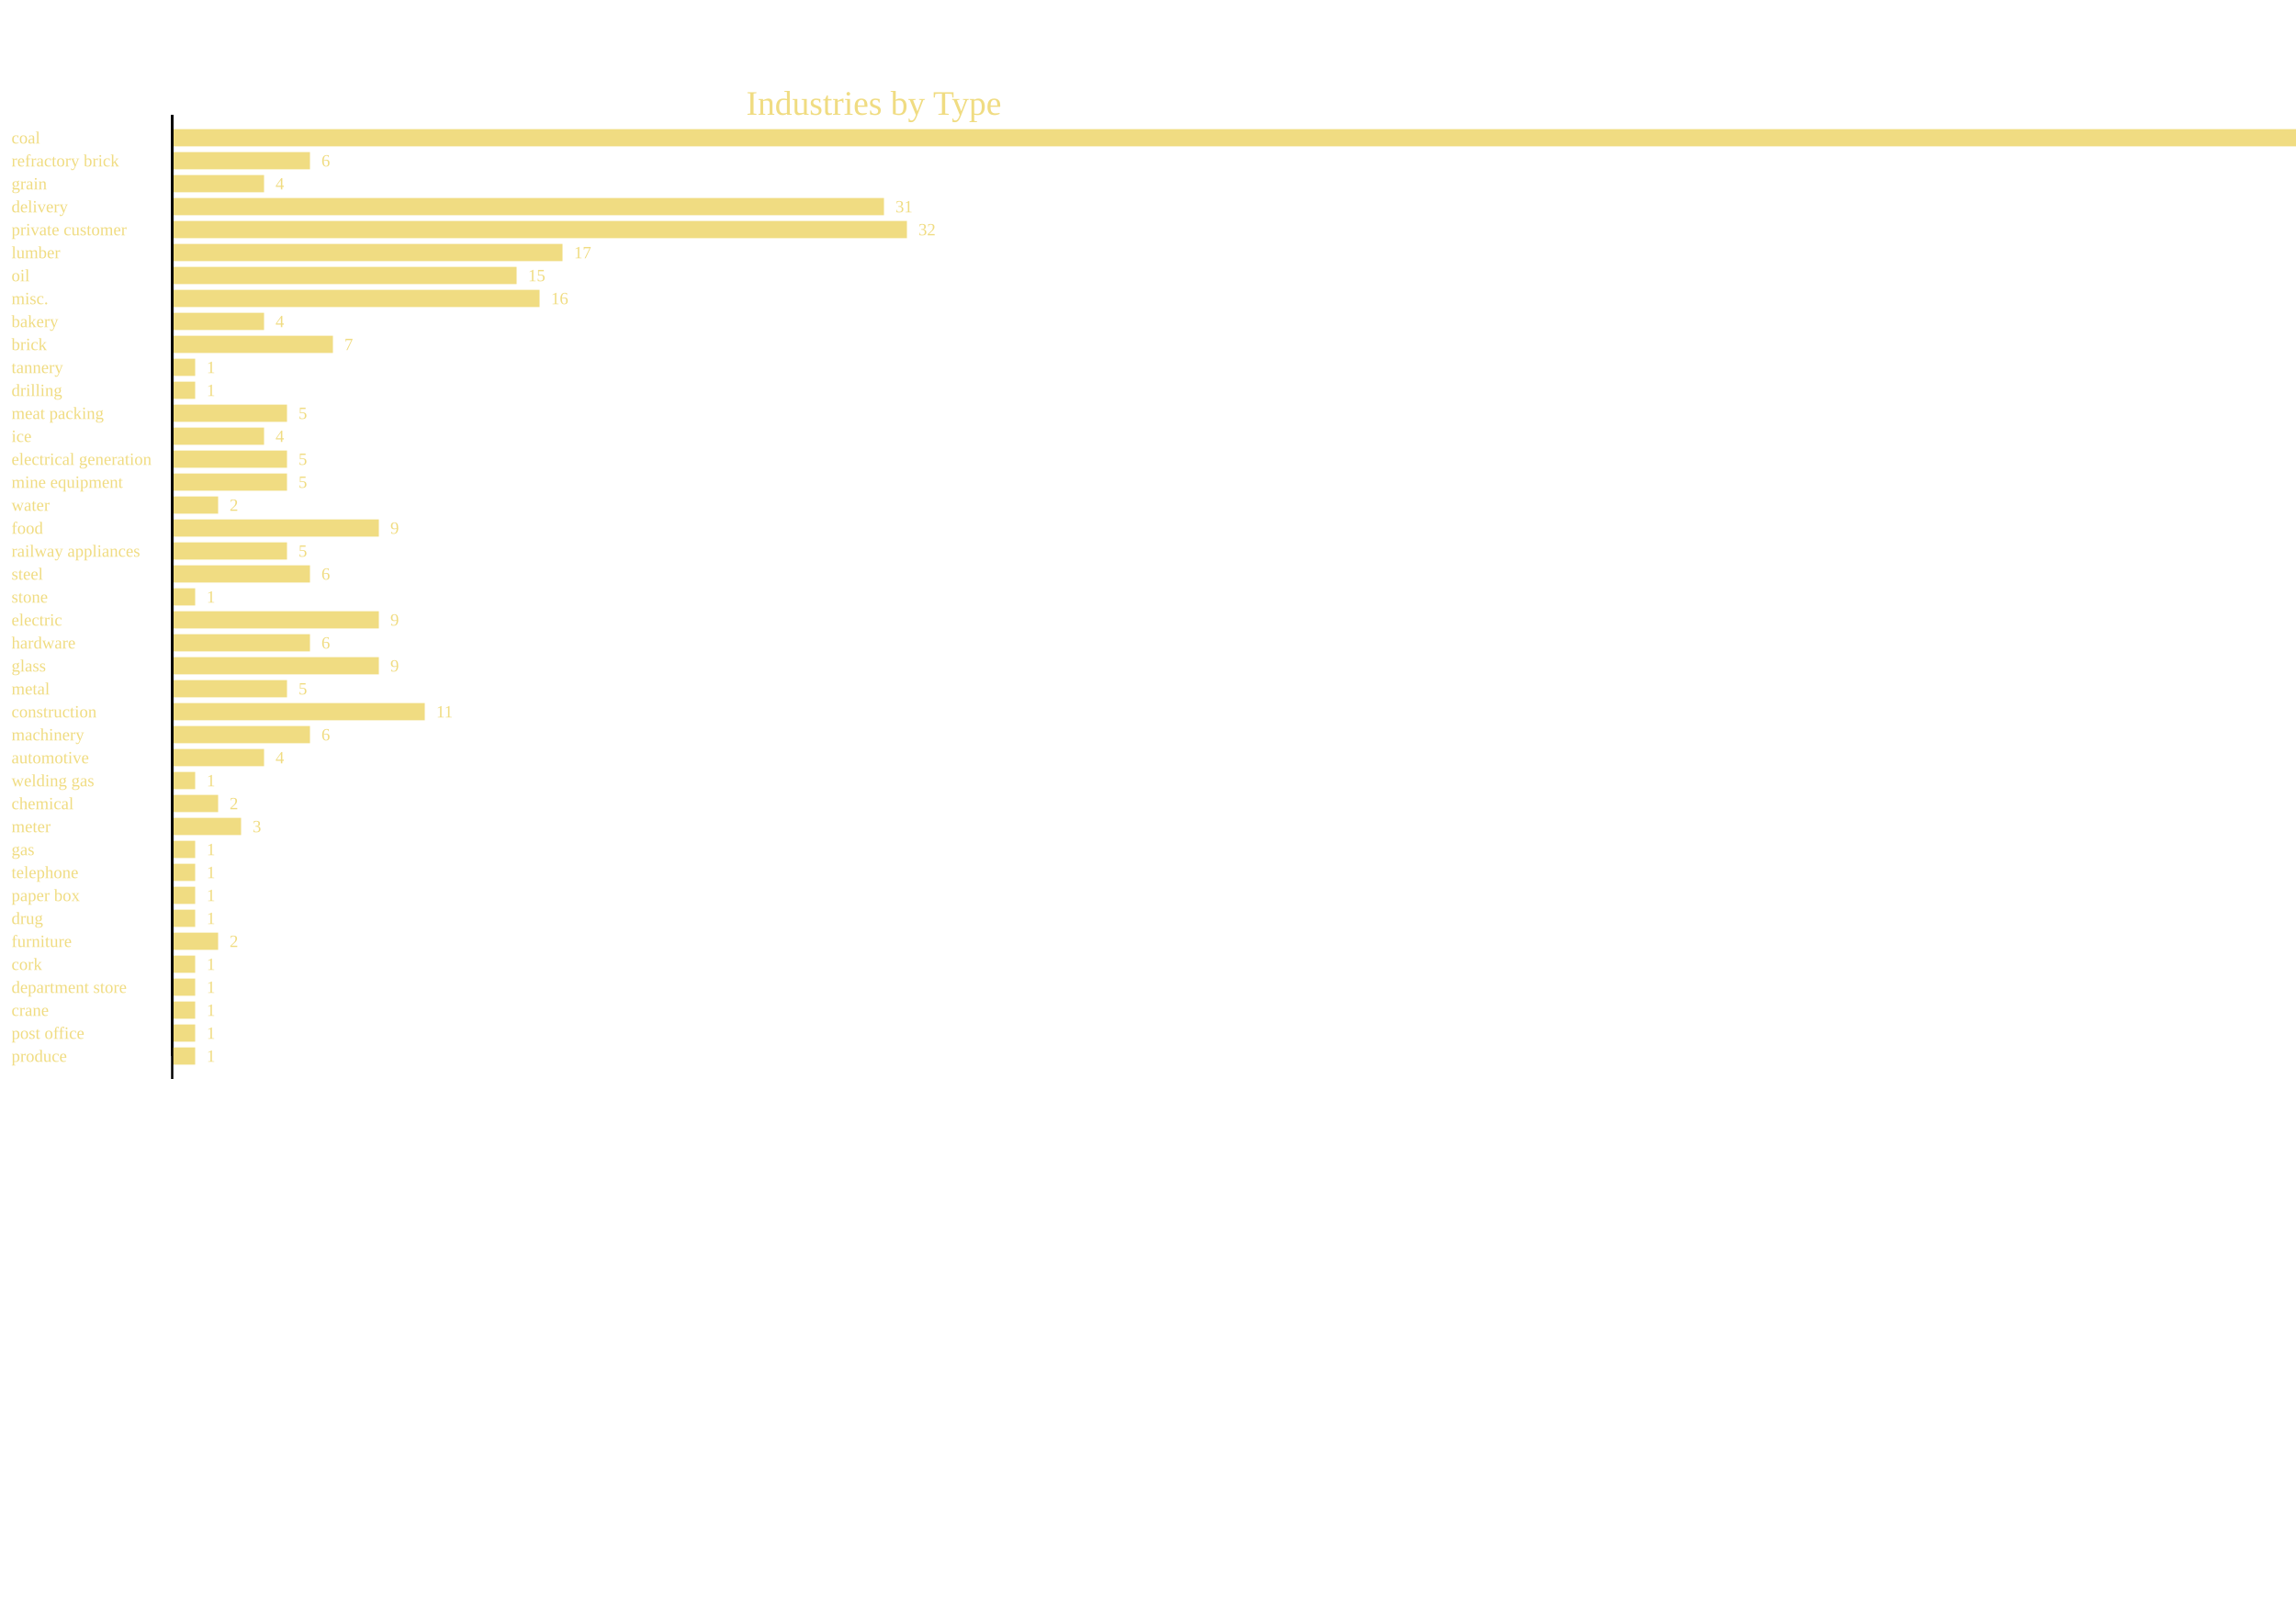
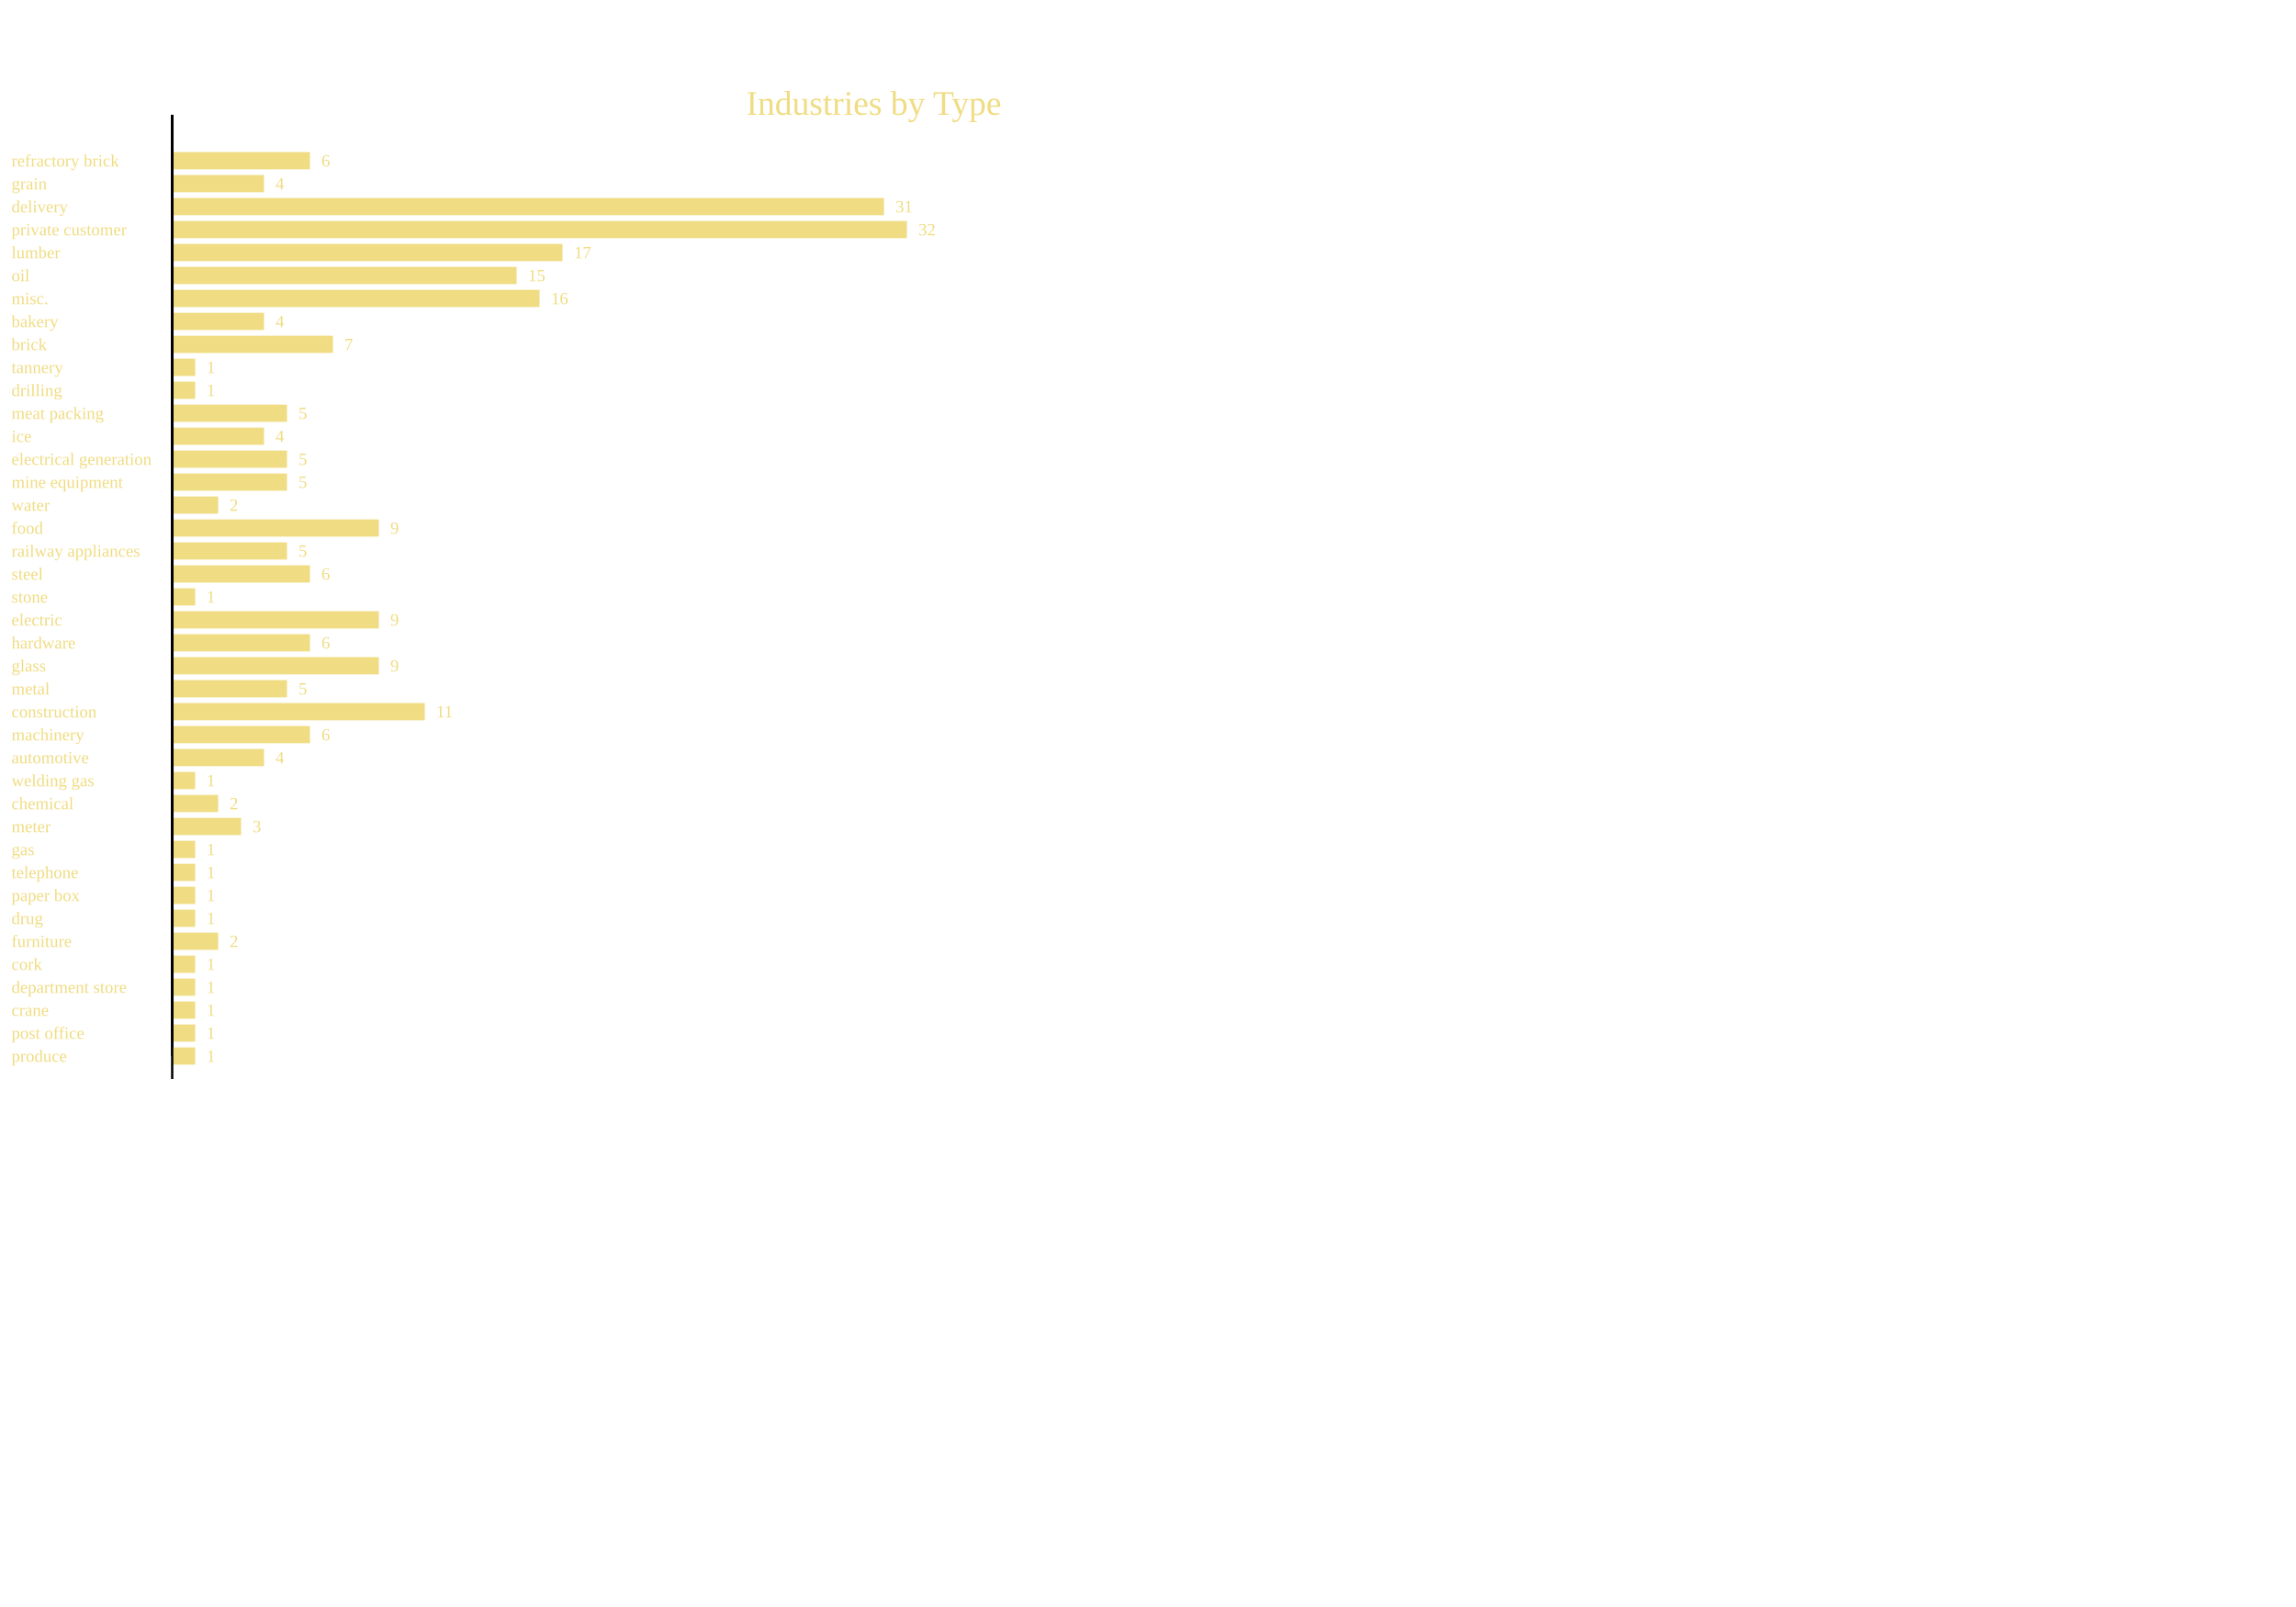
<svg xmlns="http://www.w3.org/2000/svg" viewBox="0 0 2000 1400">
  <g alignment-baseline="baseline" />
  <g transform="translate(150,100)">
    <g>
      <text x="500" y="0" font-size="30px" fill="#f0dc82">Industries by Type</text>
    </g>
    <g>
      <g>
        <g>
-           <text x="-140" y="25" font-size="15px" fill="#f0dc82">coal</text>
-           <line x1="0" y1="20" x2="4100" y2="20" stroke="#f0dc82" stroke-width="15" />
-           <text x="4110" y="25" font-size="15px" fill="#f0dc82">205</text>
-           <line x1="0" y1="0" x2="0" y2="40" stroke="black" stroke-width="2" />
-         </g>
-         <g>
          <text x="-140" y="45" font-size="15px" fill="#f0dc82">refractory brick</text>
          <line x1="0" y1="40" x2="120" y2="40" stroke="#f0dc82" stroke-width="15" />
          <text x="130" y="45" font-size="15px" fill="#f0dc82">6</text>
          <line x1="0" y1="0" x2="0" y2="60" stroke="black" stroke-width="2" />
        </g>
        <g>
          <text x="-140" y="65" font-size="15px" fill="#f0dc82">grain</text>
          <line x1="0" y1="60" x2="80" y2="60" stroke="#f0dc82" stroke-width="15" />
          <text x="90" y="65" font-size="15px" fill="#f0dc82">4</text>
          <line x1="0" y1="0" x2="0" y2="80" stroke="black" stroke-width="2" />
        </g>
        <g>
          <text x="-140" y="85" font-size="15px" fill="#f0dc82">delivery</text>
          <line x1="0" y1="80" x2="620" y2="80" stroke="#f0dc82" stroke-width="15" />
          <text x="630" y="85" font-size="15px" fill="#f0dc82">31</text>
          <line x1="0" y1="0" x2="0" y2="100" stroke="black" stroke-width="2" />
        </g>
        <g>
          <text x="-140" y="105" font-size="15px" fill="#f0dc82">private customer</text>
          <line x1="0" y1="100" x2="640" y2="100" stroke="#f0dc82" stroke-width="15" />
          <text x="650" y="105" font-size="15px" fill="#f0dc82">32</text>
          <line x1="0" y1="0" x2="0" y2="120" stroke="black" stroke-width="2" />
        </g>
        <g>
          <text x="-140" y="125" font-size="15px" fill="#f0dc82">lumber</text>
          <line x1="0" y1="120" x2="340" y2="120" stroke="#f0dc82" stroke-width="15" />
          <text x="350" y="125" font-size="15px" fill="#f0dc82">17</text>
          <line x1="0" y1="0" x2="0" y2="140" stroke="black" stroke-width="2" />
        </g>
        <g>
          <text x="-140" y="145" font-size="15px" fill="#f0dc82">oil</text>
          <line x1="0" y1="140" x2="300" y2="140" stroke="#f0dc82" stroke-width="15" />
          <text x="310" y="145" font-size="15px" fill="#f0dc82">15</text>
          <line x1="0" y1="0" x2="0" y2="160" stroke="black" stroke-width="2" />
        </g>
        <g>
          <text x="-140" y="165" font-size="15px" fill="#f0dc82">misc.</text>
          <line x1="0" y1="160" x2="320" y2="160" stroke="#f0dc82" stroke-width="15" />
          <text x="330" y="165" font-size="15px" fill="#f0dc82">16</text>
          <line x1="0" y1="0" x2="0" y2="180" stroke="black" stroke-width="2" />
        </g>
        <g>
          <text x="-140" y="185" font-size="15px" fill="#f0dc82">bakery</text>
          <line x1="0" y1="180" x2="80" y2="180" stroke="#f0dc82" stroke-width="15" />
          <text x="90" y="185" font-size="15px" fill="#f0dc82">4</text>
          <line x1="0" y1="0" x2="0" y2="200" stroke="black" stroke-width="2" />
        </g>
        <g>
          <text x="-140" y="205" font-size="15px" fill="#f0dc82">brick</text>
          <line x1="0" y1="200" x2="140" y2="200" stroke="#f0dc82" stroke-width="15" />
          <text x="150" y="205" font-size="15px" fill="#f0dc82">7</text>
          <line x1="0" y1="0" x2="0" y2="220" stroke="black" stroke-width="2" />
        </g>
        <g>
          <text x="-140" y="225" font-size="15px" fill="#f0dc82">tannery</text>
          <line x1="0" y1="220" x2="20" y2="220" stroke="#f0dc82" stroke-width="15" />
          <text x="30" y="225" font-size="15px" fill="#f0dc82">1</text>
          <line x1="0" y1="0" x2="0" y2="240" stroke="black" stroke-width="2" />
        </g>
        <g>
          <text x="-140" y="245" font-size="15px" fill="#f0dc82">drilling</text>
          <line x1="0" y1="240" x2="20" y2="240" stroke="#f0dc82" stroke-width="15" />
          <text x="30" y="245" font-size="15px" fill="#f0dc82">1</text>
          <line x1="0" y1="0" x2="0" y2="260" stroke="black" stroke-width="2" />
        </g>
        <g>
          <text x="-140" y="265" font-size="15px" fill="#f0dc82">meat packing</text>
          <line x1="0" y1="260" x2="100" y2="260" stroke="#f0dc82" stroke-width="15" />
          <text x="110" y="265" font-size="15px" fill="#f0dc82">5</text>
          <line x1="0" y1="0" x2="0" y2="280" stroke="black" stroke-width="2" />
        </g>
        <g>
          <text x="-140" y="285" font-size="15px" fill="#f0dc82">ice</text>
          <line x1="0" y1="280" x2="80" y2="280" stroke="#f0dc82" stroke-width="15" />
          <text x="90" y="285" font-size="15px" fill="#f0dc82">4</text>
          <line x1="0" y1="0" x2="0" y2="300" stroke="black" stroke-width="2" />
        </g>
        <g>
          <text x="-140" y="305" font-size="15px" fill="#f0dc82">electrical generation</text>
          <line x1="0" y1="300" x2="100" y2="300" stroke="#f0dc82" stroke-width="15" />
          <text x="110" y="305" font-size="15px" fill="#f0dc82">5</text>
          <line x1="0" y1="0" x2="0" y2="320" stroke="black" stroke-width="2" />
        </g>
        <g>
          <text x="-140" y="325" font-size="15px" fill="#f0dc82">mine equipment</text>
          <line x1="0" y1="320" x2="100" y2="320" stroke="#f0dc82" stroke-width="15" />
          <text x="110" y="325" font-size="15px" fill="#f0dc82">5</text>
          <line x1="0" y1="0" x2="0" y2="340" stroke="black" stroke-width="2" />
        </g>
        <g>
          <text x="-140" y="345" font-size="15px" fill="#f0dc82">water</text>
          <line x1="0" y1="340" x2="40" y2="340" stroke="#f0dc82" stroke-width="15" />
          <text x="50" y="345" font-size="15px" fill="#f0dc82">2</text>
          <line x1="0" y1="0" x2="0" y2="360" stroke="black" stroke-width="2" />
        </g>
        <g>
          <text x="-140" y="365" font-size="15px" fill="#f0dc82">food</text>
          <line x1="0" y1="360" x2="180" y2="360" stroke="#f0dc82" stroke-width="15" />
          <text x="190" y="365" font-size="15px" fill="#f0dc82">9</text>
          <line x1="0" y1="0" x2="0" y2="380" stroke="black" stroke-width="2" />
        </g>
        <g>
          <text x="-140" y="385" font-size="15px" fill="#f0dc82">railway appliances</text>
          <line x1="0" y1="380" x2="100" y2="380" stroke="#f0dc82" stroke-width="15" />
          <text x="110" y="385" font-size="15px" fill="#f0dc82">5</text>
          <line x1="0" y1="0" x2="0" y2="400" stroke="black" stroke-width="2" />
        </g>
        <g>
          <text x="-140" y="405" font-size="15px" fill="#f0dc82">steel</text>
          <line x1="0" y1="400" x2="120" y2="400" stroke="#f0dc82" stroke-width="15" />
          <text x="130" y="405" font-size="15px" fill="#f0dc82">6</text>
          <line x1="0" y1="0" x2="0" y2="420" stroke="black" stroke-width="2" />
        </g>
        <g>
          <text x="-140" y="425" font-size="15px" fill="#f0dc82">stone</text>
          <line x1="0" y1="420" x2="20" y2="420" stroke="#f0dc82" stroke-width="15" />
          <text x="30" y="425" font-size="15px" fill="#f0dc82">1</text>
          <line x1="0" y1="0" x2="0" y2="440" stroke="black" stroke-width="2" />
        </g>
        <g>
          <text x="-140" y="445" font-size="15px" fill="#f0dc82">electric</text>
          <line x1="0" y1="440" x2="180" y2="440" stroke="#f0dc82" stroke-width="15" />
          <text x="190" y="445" font-size="15px" fill="#f0dc82">9</text>
          <line x1="0" y1="0" x2="0" y2="460" stroke="black" stroke-width="2" />
        </g>
        <g>
          <text x="-140" y="465" font-size="15px" fill="#f0dc82">hardware</text>
          <line x1="0" y1="460" x2="120" y2="460" stroke="#f0dc82" stroke-width="15" />
          <text x="130" y="465" font-size="15px" fill="#f0dc82">6</text>
          <line x1="0" y1="0" x2="0" y2="480" stroke="black" stroke-width="2" />
        </g>
        <g>
          <text x="-140" y="485" font-size="15px" fill="#f0dc82">glass</text>
          <line x1="0" y1="480" x2="180" y2="480" stroke="#f0dc82" stroke-width="15" />
          <text x="190" y="485" font-size="15px" fill="#f0dc82">9</text>
          <line x1="0" y1="0" x2="0" y2="500" stroke="black" stroke-width="2" />
        </g>
        <g>
          <text x="-140" y="505" font-size="15px" fill="#f0dc82">metal</text>
          <line x1="0" y1="500" x2="100" y2="500" stroke="#f0dc82" stroke-width="15" />
          <text x="110" y="505" font-size="15px" fill="#f0dc82">5</text>
          <line x1="0" y1="0" x2="0" y2="520" stroke="black" stroke-width="2" />
        </g>
        <g>
          <text x="-140" y="525" font-size="15px" fill="#f0dc82">construction</text>
          <line x1="0" y1="520" x2="220" y2="520" stroke="#f0dc82" stroke-width="15" />
          <text x="230" y="525" font-size="15px" fill="#f0dc82">11</text>
          <line x1="0" y1="0" x2="0" y2="540" stroke="black" stroke-width="2" />
        </g>
        <g>
          <text x="-140" y="545" font-size="15px" fill="#f0dc82">machinery</text>
          <line x1="0" y1="540" x2="120" y2="540" stroke="#f0dc82" stroke-width="15" />
          <text x="130" y="545" font-size="15px" fill="#f0dc82">6</text>
          <line x1="0" y1="0" x2="0" y2="560" stroke="black" stroke-width="2" />
        </g>
        <g>
          <text x="-140" y="565" font-size="15px" fill="#f0dc82">automotive</text>
          <line x1="0" y1="560" x2="80" y2="560" stroke="#f0dc82" stroke-width="15" />
          <text x="90" y="565" font-size="15px" fill="#f0dc82">4</text>
          <line x1="0" y1="0" x2="0" y2="580" stroke="black" stroke-width="2" />
        </g>
        <g>
          <text x="-140" y="585" font-size="15px" fill="#f0dc82">welding gas</text>
          <line x1="0" y1="580" x2="20" y2="580" stroke="#f0dc82" stroke-width="15" />
          <text x="30" y="585" font-size="15px" fill="#f0dc82">1</text>
          <line x1="0" y1="0" x2="0" y2="600" stroke="black" stroke-width="2" />
        </g>
        <g>
          <text x="-140" y="605" font-size="15px" fill="#f0dc82">chemical</text>
          <line x1="0" y1="600" x2="40" y2="600" stroke="#f0dc82" stroke-width="15" />
          <text x="50" y="605" font-size="15px" fill="#f0dc82">2</text>
          <line x1="0" y1="0" x2="0" y2="620" stroke="black" stroke-width="2" />
        </g>
        <g>
          <text x="-140" y="625" font-size="15px" fill="#f0dc82">meter</text>
          <line x1="0" y1="620" x2="60" y2="620" stroke="#f0dc82" stroke-width="15" />
          <text x="70" y="625" font-size="15px" fill="#f0dc82">3</text>
          <line x1="0" y1="0" x2="0" y2="640" stroke="black" stroke-width="2" />
        </g>
        <g>
          <text x="-140" y="645" font-size="15px" fill="#f0dc82">gas</text>
          <line x1="0" y1="640" x2="20" y2="640" stroke="#f0dc82" stroke-width="15" />
          <text x="30" y="645" font-size="15px" fill="#f0dc82">1</text>
          <line x1="0" y1="0" x2="0" y2="660" stroke="black" stroke-width="2" />
        </g>
        <g>
          <text x="-140" y="665" font-size="15px" fill="#f0dc82">telephone</text>
          <line x1="0" y1="660" x2="20" y2="660" stroke="#f0dc82" stroke-width="15" />
          <text x="30" y="665" font-size="15px" fill="#f0dc82">1</text>
          <line x1="0" y1="0" x2="0" y2="680" stroke="black" stroke-width="2" />
        </g>
        <g>
          <text x="-140" y="685" font-size="15px" fill="#f0dc82">paper box</text>
          <line x1="0" y1="680" x2="20" y2="680" stroke="#f0dc82" stroke-width="15" />
          <text x="30" y="685" font-size="15px" fill="#f0dc82">1</text>
          <line x1="0" y1="0" x2="0" y2="700" stroke="black" stroke-width="2" />
        </g>
        <g>
          <text x="-140" y="705" font-size="15px" fill="#f0dc82">drug</text>
          <line x1="0" y1="700" x2="20" y2="700" stroke="#f0dc82" stroke-width="15" />
          <text x="30" y="705" font-size="15px" fill="#f0dc82">1</text>
          <line x1="0" y1="0" x2="0" y2="720" stroke="black" stroke-width="2" />
        </g>
        <g>
          <text x="-140" y="725" font-size="15px" fill="#f0dc82">furniture</text>
          <line x1="0" y1="720" x2="40" y2="720" stroke="#f0dc82" stroke-width="15" />
          <text x="50" y="725" font-size="15px" fill="#f0dc82">2</text>
          <line x1="0" y1="0" x2="0" y2="740" stroke="black" stroke-width="2" />
        </g>
        <g>
          <text x="-140" y="745" font-size="15px" fill="#f0dc82">cork</text>
          <line x1="0" y1="740" x2="20" y2="740" stroke="#f0dc82" stroke-width="15" />
          <text x="30" y="745" font-size="15px" fill="#f0dc82">1</text>
          <line x1="0" y1="0" x2="0" y2="760" stroke="black" stroke-width="2" />
        </g>
        <g>
          <text x="-140" y="765" font-size="15px" fill="#f0dc82">department store</text>
          <line x1="0" y1="760" x2="20" y2="760" stroke="#f0dc82" stroke-width="15" />
          <text x="30" y="765" font-size="15px" fill="#f0dc82">1</text>
          <line x1="0" y1="0" x2="0" y2="780" stroke="black" stroke-width="2" />
        </g>
        <g>
          <text x="-140" y="785" font-size="15px" fill="#f0dc82">crane</text>
          <line x1="0" y1="780" x2="20" y2="780" stroke="#f0dc82" stroke-width="15" />
          <text x="30" y="785" font-size="15px" fill="#f0dc82">1</text>
          <line x1="0" y1="0" x2="0" y2="800" stroke="black" stroke-width="2" />
        </g>
        <g>
          <text x="-140" y="805" font-size="15px" fill="#f0dc82">post office</text>
          <line x1="0" y1="800" x2="20" y2="800" stroke="#f0dc82" stroke-width="15" />
          <text x="30" y="805" font-size="15px" fill="#f0dc82">1</text>
          <line x1="0" y1="0" x2="0" y2="820" stroke="black" stroke-width="2" />
        </g>
        <g>
          <text x="-140" y="825" font-size="15px" fill="#f0dc82">produce</text>
          <line x1="0" y1="820" x2="20" y2="820" stroke="#f0dc82" stroke-width="15" />
          <text x="30" y="825" font-size="15px" fill="#f0dc82">1</text>
          <line x1="0" y1="0" x2="0" y2="840" stroke="black" stroke-width="2" />
        </g>
      </g>
    </g>
  </g>
</svg>
